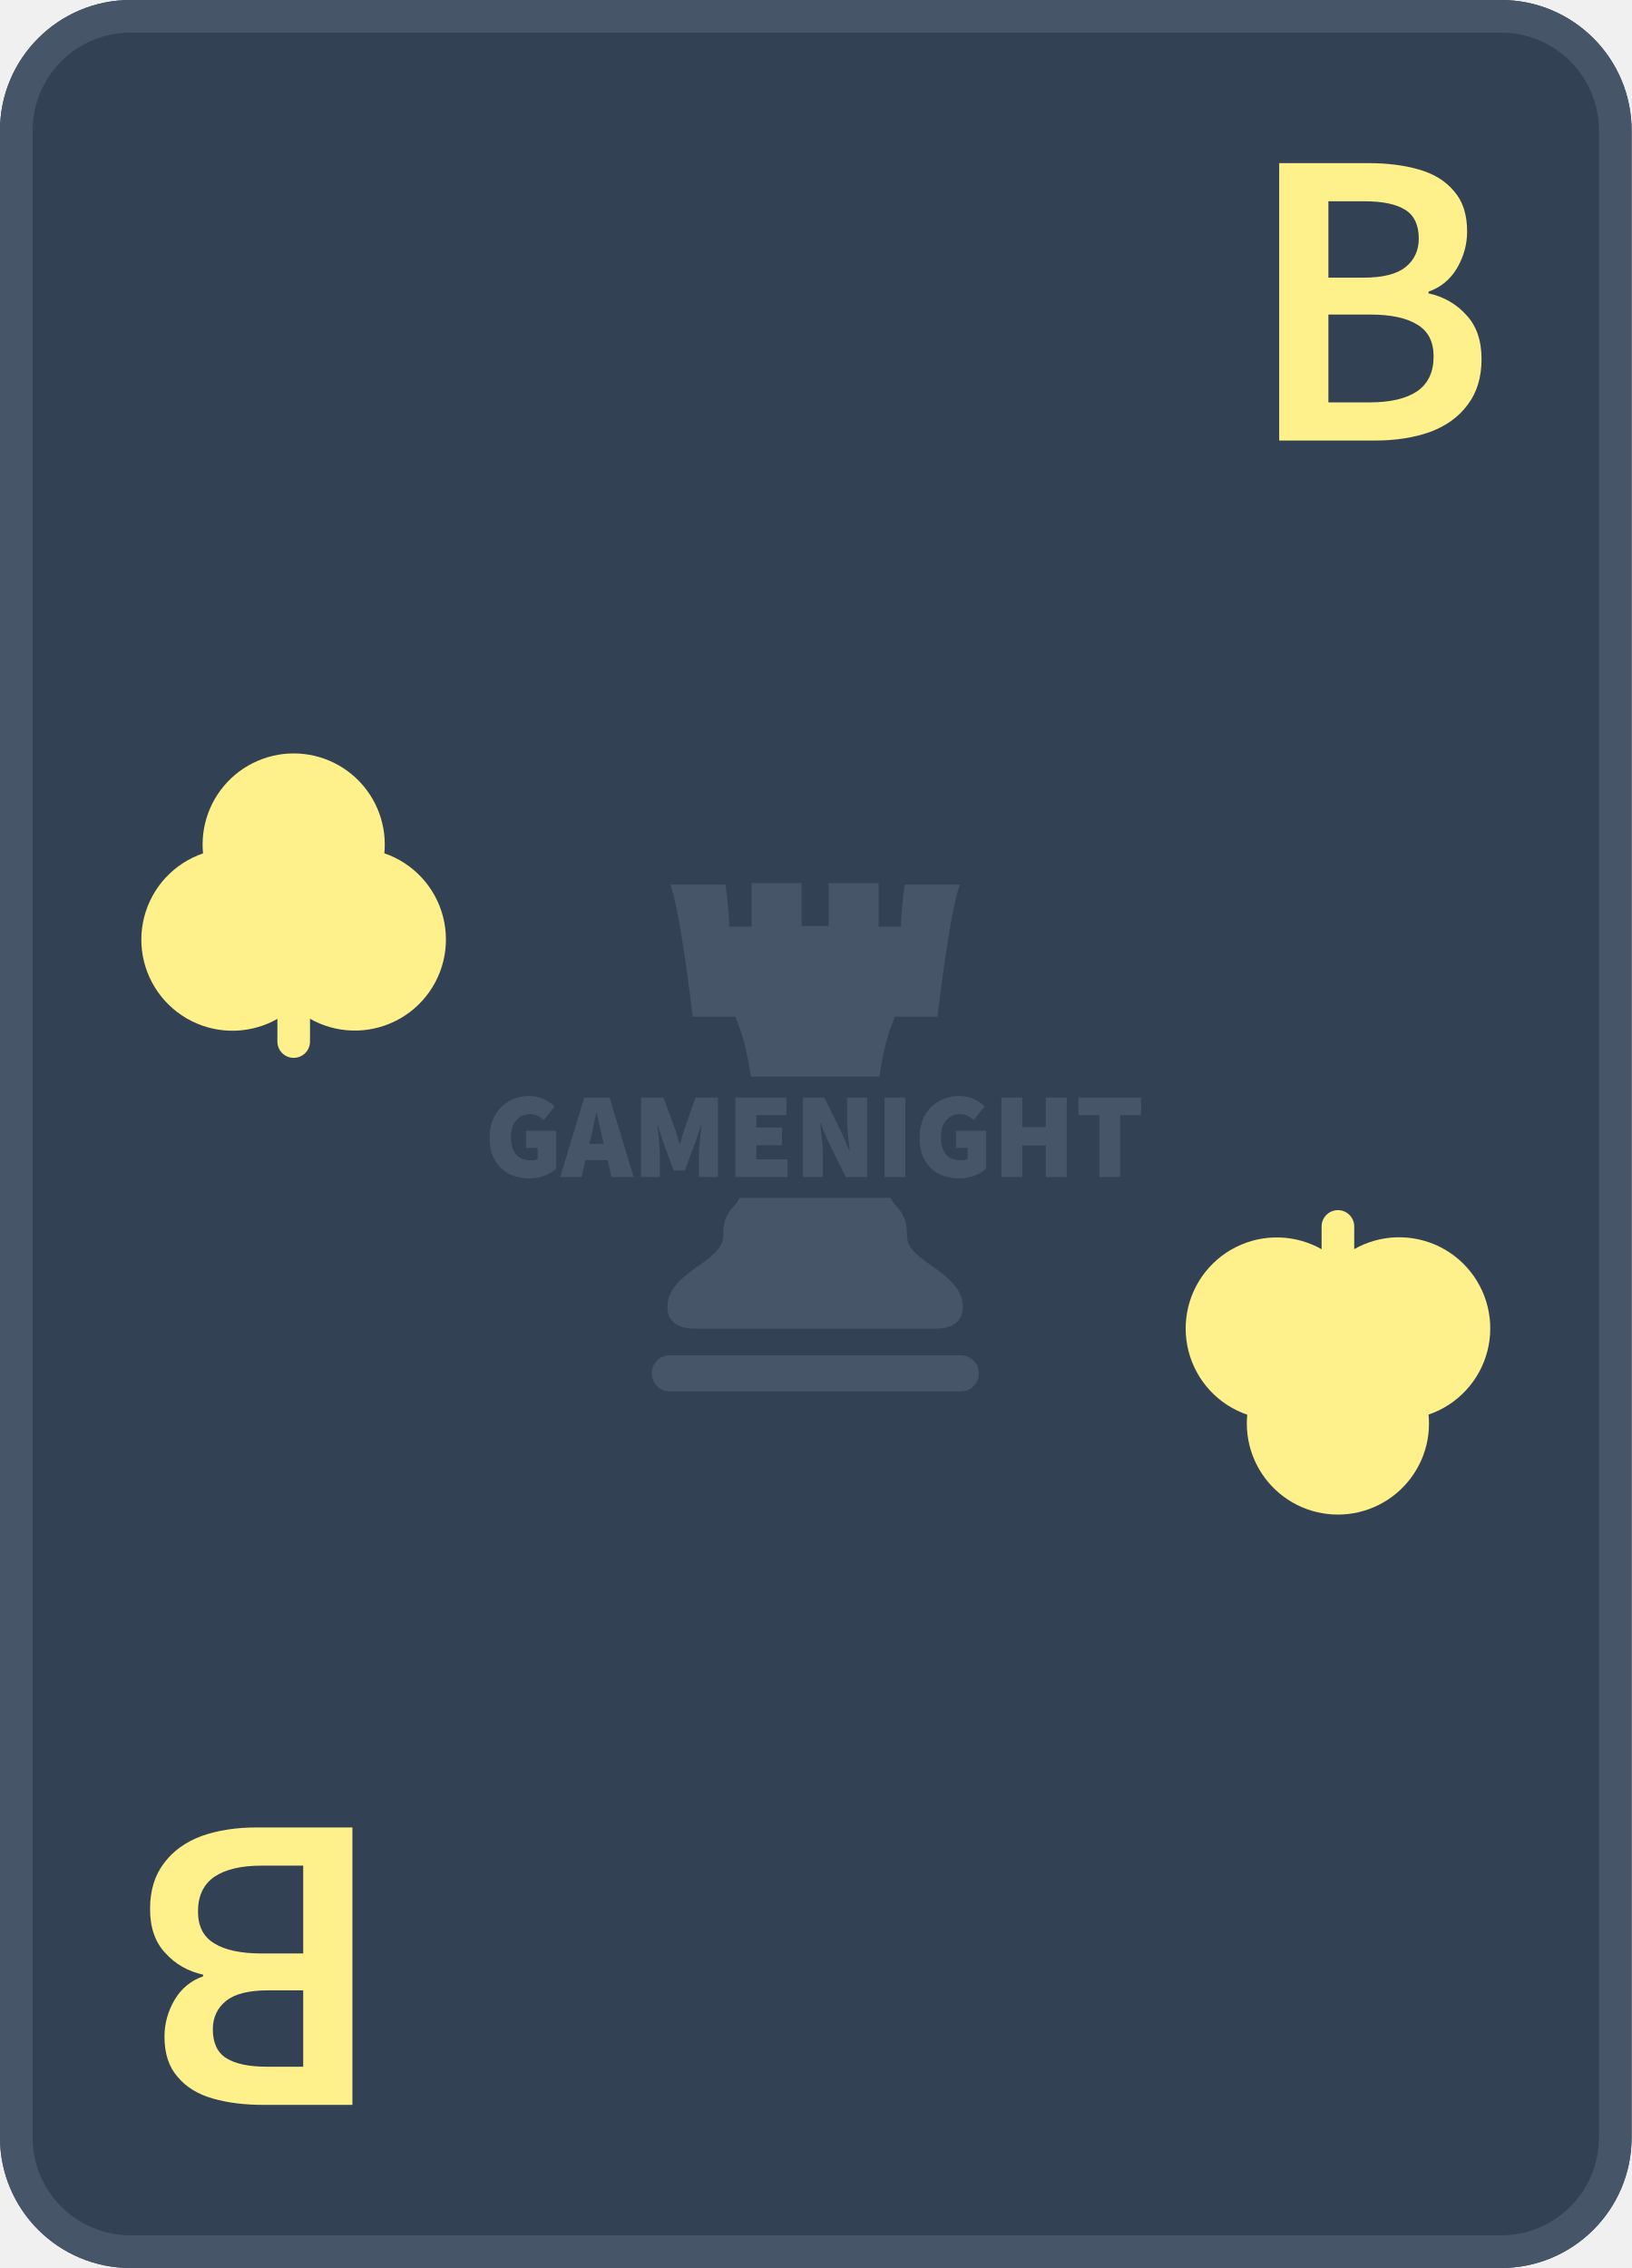
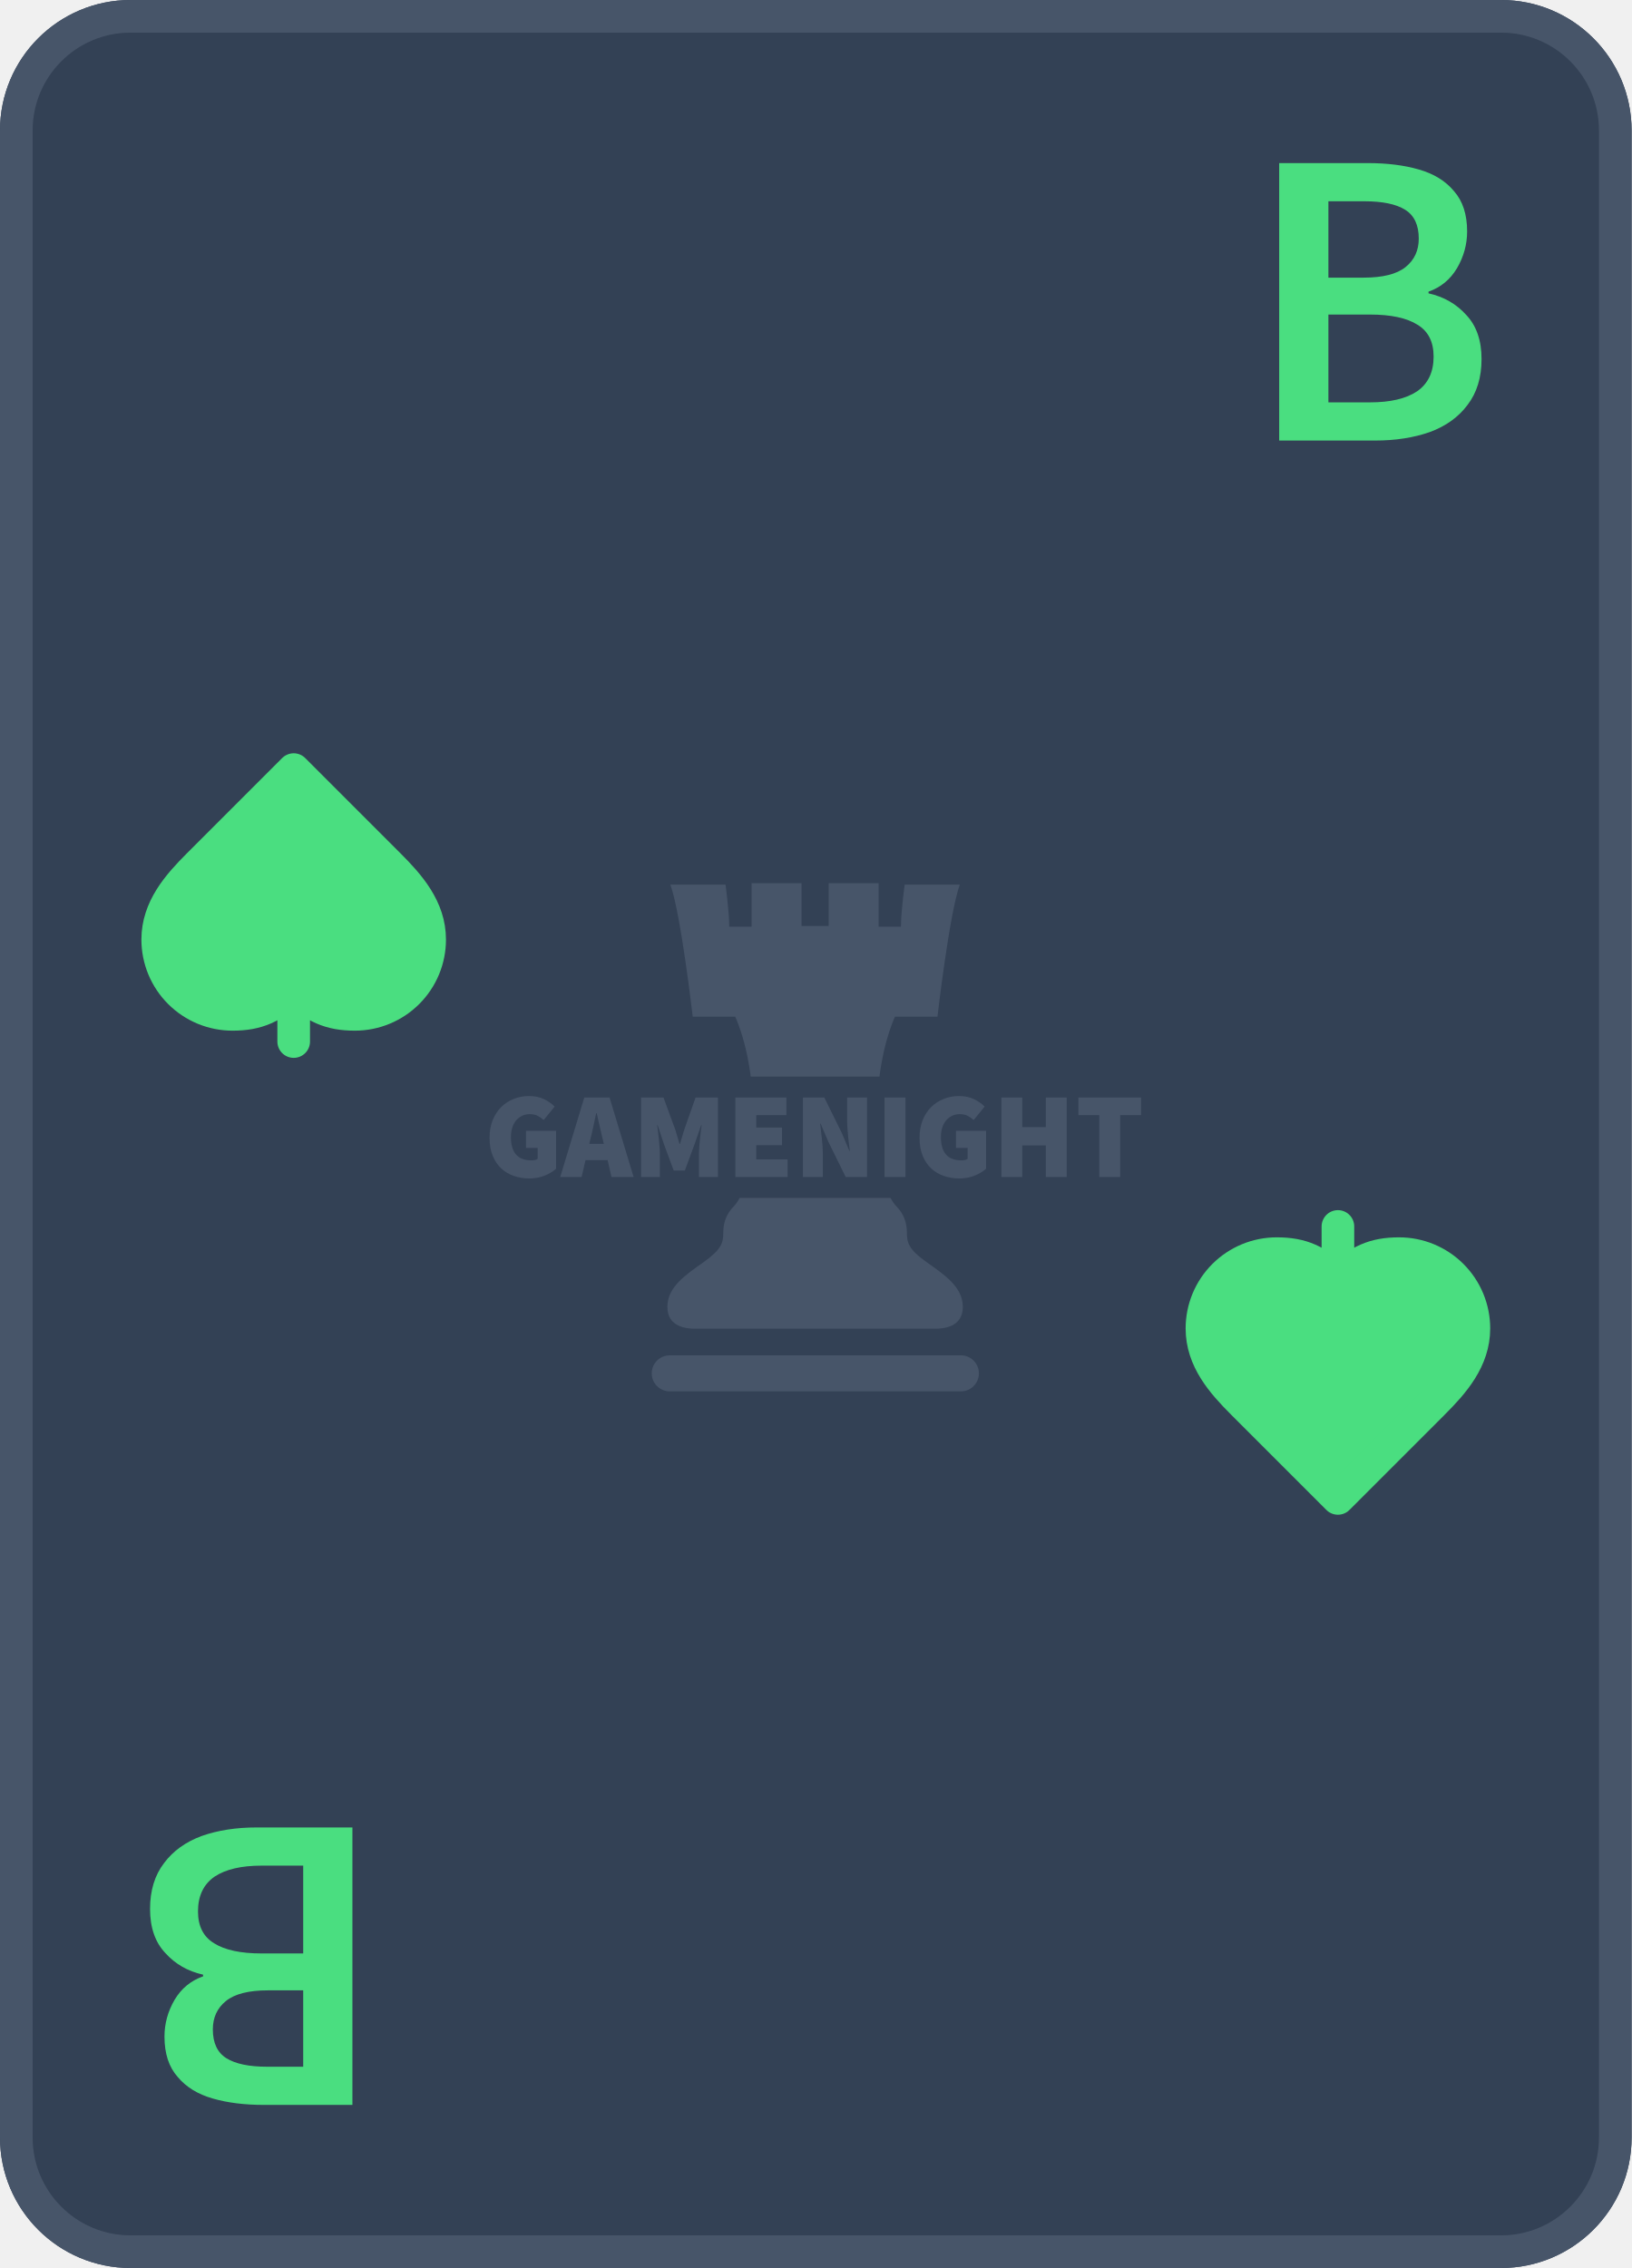
<svg xmlns="http://www.w3.org/2000/svg" width="200" height="278" viewBox="0 0 200 278" fill="none">
-   <g clip-path="url(#clip0_139_7706)">
+   <g clip-path="url(#clip0_139_8282)">
    <rect width="200" height="278" rx="16" fill="#334155" />
-     <path d="M156.802 54V19.992H167.67C170.028 19.992 172.108 20.252 173.91 20.772C175.748 21.292 177.186 22.176 178.226 23.424C179.301 24.637 179.838 26.284 179.838 28.364C179.838 29.959 179.422 31.467 178.59 32.888C177.758 34.275 176.597 35.228 175.106 35.748V35.956C176.978 36.372 178.521 37.256 179.734 38.608C180.982 39.925 181.606 41.728 181.606 44.016C181.606 46.269 181.034 48.141 179.89 49.632C178.781 51.123 177.238 52.232 175.262 52.96C173.286 53.653 171.05 54 168.554 54H156.802ZM162.834 34.032H167.15C169.508 34.032 171.224 33.599 172.298 32.732C173.373 31.865 173.91 30.704 173.91 29.248C173.91 27.584 173.356 26.405 172.246 25.712C171.137 25.019 169.473 24.672 167.254 24.672H162.834V34.032ZM162.834 49.32H167.93C170.426 49.32 172.35 48.869 173.702 47.968C175.054 47.032 175.73 45.611 175.73 43.704C175.73 41.901 175.072 40.601 173.754 39.804C172.437 38.972 170.496 38.556 167.93 38.556H162.834V49.32Z" fill="#FEF08A" />
-     <path d="M27.2 106.083C26.802 104.717 26.727 103.277 26.981 101.877C27.236 100.477 27.813 99.155 28.667 98.017C29.52 96.878 30.628 95.954 31.901 95.318C33.173 94.681 34.577 94.35 36 94.35C37.423 94.35 38.827 94.681 40.099 95.318C41.372 95.954 42.48 96.878 43.333 98.017C44.187 99.155 44.764 100.477 45.019 101.877C45.273 103.277 45.199 104.717 44.8 106.083C46.303 106.299 47.73 106.886 48.95 107.789C50.171 108.693 51.148 109.886 51.793 111.261C52.439 112.636 52.733 114.149 52.648 115.666C52.564 117.182 52.104 118.654 51.31 119.949C50.516 121.244 49.413 122.321 48.099 123.083C46.786 123.846 45.304 124.271 43.786 124.319C42.268 124.367 40.761 124.037 39.402 123.359C38.043 122.681 36.874 121.675 36 120.433C35.128 121.679 33.96 122.688 32.601 123.369C31.242 124.051 29.735 124.384 28.215 124.338C26.695 124.292 25.211 123.869 23.896 123.107C22.58 122.344 21.475 121.267 20.68 119.971C19.884 118.676 19.423 117.203 19.339 115.685C19.254 114.167 19.549 112.651 20.195 111.276C20.842 109.9 21.821 108.706 23.044 107.803C24.267 106.899 25.695 106.314 27.2 106.1V106.083Z" fill="#FEF08A" />
-     <path d="M36 120.433V127.667V120.433Z" fill="#FEF08A" />
-     <path d="M36 120.433C36.874 121.675 38.043 122.681 39.402 123.359C40.761 124.037 42.268 124.367 43.786 124.319C45.304 124.271 46.786 123.846 48.099 123.083C49.413 122.321 50.516 121.244 51.31 119.949C52.104 118.654 52.564 117.182 52.648 115.666C52.733 114.149 52.439 112.636 51.793 111.261C51.148 109.886 50.171 108.693 48.95 107.789C47.73 106.886 46.303 106.299 44.8 106.083C45.199 104.717 45.273 103.277 45.019 101.877C44.764 100.477 44.187 99.155 43.333 98.017C42.48 96.878 41.372 95.954 40.099 95.318C38.827 94.681 37.423 94.35 36 94.35C34.577 94.35 33.173 94.681 31.901 95.318C30.628 95.954 29.52 96.878 28.667 98.017C27.813 99.155 27.236 100.477 26.981 101.877C26.727 103.277 26.802 104.717 27.2 106.083V106.1C25.695 106.314 24.267 106.899 23.044 107.803C21.821 108.706 20.842 109.9 20.195 111.276C19.549 112.651 19.254 114.167 19.339 115.685C19.423 117.203 19.884 118.676 20.68 119.971C21.475 121.267 22.58 122.344 23.896 123.107C25.211 123.869 26.695 124.292 28.215 124.338C29.735 124.384 31.242 124.051 32.601 123.369C33.96 122.688 35.128 121.679 36 120.433ZM36 120.433V127.667" stroke="#FEF08A" stroke-width="4" stroke-linecap="round" stroke-linejoin="round" />
-     <path d="M43.198 224V258.008H32.33C29.972 258.008 27.892 257.748 26.09 257.228C24.252 256.708 22.814 255.824 21.774 254.576C20.699 253.363 20.162 251.716 20.162 249.636C20.162 248.041 20.578 246.533 21.41 245.112C22.242 243.725 23.403 242.772 24.894 242.252V242.044C23.022 241.628 21.479 240.744 20.266 239.392C19.018 238.075 18.394 236.272 18.394 233.984C18.394 231.731 18.966 229.859 20.11 228.368C21.219 226.877 22.762 225.768 24.738 225.04C26.714 224.347 28.95 224 31.446 224H43.198ZM37.166 243.968H32.85C30.492 243.968 28.776 244.401 27.702 245.268C26.627 246.135 26.09 247.296 26.09 248.752C26.09 250.416 26.644 251.595 27.754 252.288C28.863 252.981 30.527 253.328 32.746 253.328H37.166V243.968ZM37.166 228.68H32.07C29.574 228.68 27.65 229.131 26.298 230.032C24.946 230.968 24.27 232.389 24.27 234.296C24.27 236.099 24.928 237.399 26.246 238.196C27.563 239.028 29.504 239.444 32.07 239.444H37.166V228.68Z" fill="#FEF08A" />
-     <path d="M172.8 171.917C173.198 173.283 173.273 174.723 173.019 176.123C172.764 177.523 172.187 178.845 171.333 179.983C170.479 181.122 169.372 182.046 168.099 182.682C166.827 183.319 165.423 183.65 164 183.65C162.577 183.65 161.173 183.319 159.901 182.682C158.628 182.046 157.521 181.122 156.667 179.983C155.813 178.845 155.236 177.523 154.981 176.123C154.727 174.723 154.802 173.283 155.2 171.917C153.697 171.701 152.271 171.114 151.05 170.211C149.829 169.307 148.852 168.114 148.207 166.739C147.561 165.364 147.267 163.851 147.352 162.334C147.436 160.818 147.896 159.346 148.69 158.051C149.484 156.756 150.587 155.679 151.901 154.917C153.214 154.154 154.696 153.729 156.214 153.681C157.732 153.633 159.239 153.963 160.598 154.641C161.957 155.319 163.126 156.325 164 157.567C164.872 156.321 166.04 155.312 167.399 154.631C168.758 153.949 170.265 153.616 171.785 153.662C173.305 153.708 174.789 154.131 176.104 154.893C177.42 155.656 178.525 156.733 179.321 158.029C180.116 159.324 180.577 160.797 180.661 162.315C180.746 163.833 180.451 165.349 179.805 166.724C179.158 168.1 178.179 169.294 176.956 170.197C175.733 171.101 174.305 171.686 172.8 171.9V171.917Z" fill="#FEF08A" />
-     <path d="M164 157.567V150.333V157.567Z" fill="#FEF08A" />
-     <path d="M164 157.567C163.126 156.325 161.957 155.319 160.598 154.641C159.239 153.963 157.732 153.633 156.214 153.681C154.696 153.729 153.214 154.154 151.901 154.917C150.587 155.679 149.484 156.756 148.69 158.051C147.896 159.346 147.436 160.818 147.352 162.334C147.267 163.851 147.561 165.364 148.207 166.739C148.852 168.114 149.829 169.307 151.05 170.211C152.271 171.114 153.697 171.701 155.2 171.917C154.802 173.283 154.727 174.723 154.981 176.123C155.236 177.523 155.813 178.845 156.667 179.983C157.521 181.122 158.628 182.046 159.901 182.682C161.173 183.319 162.577 183.65 164 183.65C165.423 183.65 166.827 183.319 168.099 182.682C169.372 182.046 170.479 181.122 171.333 179.983C172.187 178.845 172.764 177.523 173.019 176.123C173.273 174.723 173.198 173.283 172.8 171.917V171.9C174.305 171.686 175.733 171.101 176.956 170.197C178.179 169.294 179.158 168.1 179.805 166.724C180.451 165.349 180.746 163.833 180.661 162.315C180.577 160.797 180.116 159.324 179.321 158.029C178.525 156.733 177.42 155.656 176.104 154.893C174.789 154.131 173.305 153.708 171.785 153.662C170.265 153.616 168.758 153.949 167.399 154.631C166.04 155.312 164.872 156.321 164 157.567ZM164 157.567V150.333" stroke="#FEF08A" stroke-width="4" stroke-linecap="round" stroke-linejoin="round" />
-     <g clip-path="url(#clip1_139_7706)">
-       <g clip-path="url(#clip2_139_7706)">
-         <g clip-path="url(#clip3_139_7706)">
-           <g clip-path="url(#clip4_139_7706)">
-             <g clip-path="url(#clip5_139_7706)">
-               <g clip-path="url(#clip6_139_7706)">
-                 <g clip-path="url(#clip7_139_7706)">
-                   <g clip-path="url(#clip8_139_7706)">
-                     <g clip-path="url(#clip9_139_7706)">
-                       <g clip-path="url(#clip10_139_7706)">
-                         <g clip-path="url(#clip11_139_7706)">
-                           <path d="M64.891 144.448C64.216 144.448 63.581 144.345 62.986 144.14C62.39 143.936 61.872 143.626 61.431 143.211C60.988 142.797 60.641 142.278 60.389 141.655C60.135 141.03 60.008 140.302 60.008 139.473C60.008 138.654 60.136 137.927 60.395 137.291C60.653 136.658 61.003 136.124 61.446 135.688C61.887 135.254 62.4 134.923 62.986 134.693C63.571 134.463 64.187 134.348 64.832 134.348C65.546 134.348 66.165 134.475 66.687 134.729C67.207 134.985 67.641 135.287 67.989 135.637L66.648 137.285C66.41 137.076 66.16 136.903 65.898 136.767C65.634 136.633 65.308 136.566 64.921 136.566C64.594 136.566 64.291 136.631 64.013 136.761C63.735 136.891 63.492 137.076 63.283 137.315C63.075 137.555 62.914 137.85 62.801 138.2C62.686 138.549 62.628 138.944 62.628 139.383C62.628 140.302 62.832 141.007 63.239 141.496C63.646 141.986 64.286 142.231 65.159 142.231C65.298 142.231 65.435 142.216 65.57 142.186C65.703 142.156 65.815 142.111 65.904 142.051V140.702H64.475V138.604H68.167V143.25C67.82 143.579 67.358 143.861 66.782 144.095C66.207 144.33 65.576 144.448 64.891 144.448ZM72.396 139.533L72.232 140.208H74.019L73.855 139.533C73.736 139.064 73.617 138.554 73.498 138.005C73.379 137.455 73.26 136.936 73.14 136.446H73.081C72.972 136.946 72.859 137.467 72.744 138.011C72.631 138.556 72.515 139.064 72.396 139.533ZM71.294 144.268H68.673L71.622 134.528H74.719L77.667 144.268H74.957L74.481 142.201H71.77L71.294 144.268ZM80.883 144.268H78.587V134.528H81.33L82.789 138.514C82.878 138.784 82.963 139.064 83.042 139.353C83.122 139.643 83.206 139.933 83.295 140.223H83.352C83.443 139.933 83.529 139.643 83.608 139.353C83.685 139.064 83.77 138.784 83.861 138.514L85.261 134.528H88.001V144.268H85.678V141.391C85.678 141.142 85.69 140.867 85.713 140.567C85.739 140.267 85.767 139.96 85.797 139.644C85.827 139.33 85.861 139.024 85.901 138.724C85.939 138.424 85.974 138.155 86.005 137.915H85.946L85.139 140.253L83.948 143.474H82.581L81.389 140.253L80.615 137.915H80.556C80.583 138.155 80.618 138.424 80.66 138.724C80.7 139.024 80.734 139.33 80.764 139.644C80.794 139.96 80.821 140.267 80.844 140.567C80.87 140.867 80.883 141.142 80.883 141.391V144.268ZM96.544 144.268H90.142V134.528H96.395V136.686H92.703V138.215H95.859V140.372H92.703V142.111H96.544V144.268ZM100.862 144.268H98.421V134.528H101.041L103.185 138.874L104.108 141.062H104.168C104.138 140.802 104.103 140.517 104.064 140.208C104.024 139.898 103.989 139.58 103.96 139.254C103.93 138.931 103.903 138.606 103.879 138.28C103.853 137.957 103.84 137.645 103.84 137.345V134.528H106.282V144.268H103.662L101.518 139.908L100.594 137.735H100.535C100.594 138.294 100.664 138.904 100.743 139.563C100.823 140.223 100.862 140.852 100.862 141.451V144.268ZM110.988 144.268H108.427V134.528H110.988V144.268ZM117.599 144.448C116.924 144.448 116.288 144.345 115.693 144.14C115.097 143.936 114.578 143.626 114.135 143.211C113.695 142.797 113.347 142.278 113.093 141.655C112.841 141.03 112.715 140.302 112.715 139.473C112.715 138.654 112.844 137.927 113.102 137.291C113.36 136.658 113.709 136.124 114.15 135.688C114.593 135.254 115.107 134.923 115.693 134.693C116.278 134.463 116.894 134.348 117.539 134.348C118.254 134.348 118.871 134.475 119.391 134.729C119.914 134.985 120.348 135.287 120.696 135.637L119.356 137.285C119.117 137.076 118.866 136.903 118.602 136.767C118.34 136.633 118.016 136.566 117.628 136.566C117.301 136.566 116.998 136.631 116.72 136.761C116.442 136.891 116.199 137.076 115.991 137.315C115.782 137.555 115.62 137.85 115.505 138.2C115.392 138.549 115.335 138.944 115.335 139.383C115.335 140.302 115.539 141.007 115.946 141.496C116.353 141.986 116.993 142.231 117.867 142.231C118.006 142.231 118.142 142.216 118.275 142.186C118.41 142.156 118.522 142.111 118.611 142.051V140.702H117.182V138.604H120.875V143.25C120.527 143.579 120.065 143.861 119.49 144.095C118.914 144.33 118.284 144.448 117.599 144.448ZM125.309 144.268H122.748V134.528H125.309V138.155H128.197V134.528H130.758V144.268H128.197V140.402H125.309V144.268ZM137.31 144.268H134.749V136.686H132.188V134.528H139.871V136.686H137.31V144.268Z" fill="#475569" />
+     <path d="M156.802 54V19.992H167.67C170.028 19.992 172.108 20.252 173.91 20.772C175.748 21.292 177.186 22.176 178.226 23.424C179.301 24.637 179.838 26.284 179.838 28.364C179.838 29.959 179.422 31.467 178.59 32.888C177.758 34.275 176.597 35.228 175.106 35.748V35.956C176.978 36.372 178.521 37.256 179.734 38.608C180.982 39.925 181.606 41.728 181.606 44.016C181.606 46.269 181.034 48.141 179.89 49.632C178.781 51.123 177.238 52.232 175.262 52.96C173.286 53.653 171.05 54 168.554 54H156.802ZM162.834 34.032H167.15C169.508 34.032 171.224 33.599 172.298 32.732C173.373 31.865 173.91 30.704 173.91 29.248C173.91 27.584 173.356 26.405 172.246 25.712C171.137 25.019 169.473 24.672 167.254 24.672H162.834V34.032ZM162.834 49.32H167.93C170.426 49.32 172.35 48.869 173.702 47.968C175.054 47.032 175.73 45.611 175.73 43.704C175.73 41.901 175.072 40.601 173.754 39.804C172.437 38.972 170.496 38.556 167.93 38.556H162.834V49.32Z" fill="#4ADE80" />
+     <path d="M47.667 106C50.167 108.5 52.667 111.333 52.667 115.167C52.667 116.37 52.43 117.562 51.969 118.675C51.508 119.787 50.833 120.797 49.982 121.648C48.263 123.368 45.931 124.333 43.5 124.333C40.5 124.333 38.5 123.5 36 121C33.5 123.5 31.5 124.333 28.5 124.333C27.296 124.333 26.104 124.096 24.992 123.636C23.88 123.175 22.869 122.5 22.018 121.648C21.167 120.797 20.492 119.787 20.031 118.675C19.57 117.562 19.333 116.37 19.333 115.167C19.333 111.333 21.833 108.5 24.333 106L36 94.333L47.667 106Z" fill="#4ADE80" />
+     <path d="M36 121V127.667V121Z" fill="#4ADE80" />
+     <path d="M36 121C38.5 123.5 40.5 124.333 43.5 124.333C45.931 124.333 48.263 123.368 49.982 121.648C50.833 120.797 51.508 119.787 51.969 118.675C52.43 117.562 52.667 116.37 52.667 115.167C52.667 111.333 50.167 108.5 47.667 106L36 94.333L24.333 106C21.833 108.5 19.333 111.333 19.333 115.167C19.333 116.37 19.57 117.562 20.031 118.675C20.492 119.787 21.167 120.797 22.018 121.648C22.869 122.5 23.88 123.175 24.992 123.636C26.104 124.096 27.296 124.333 28.5 124.333C31.5 124.333 33.5 123.5 36 121ZM36 121V127.667" stroke="#4ADE80" stroke-width="4" stroke-linecap="round" stroke-linejoin="round" />
+     <path d="M43.198 224V258.008H32.33C29.972 258.008 27.892 257.748 26.09 257.228C24.252 256.708 22.814 255.824 21.774 254.576C20.699 253.363 20.162 251.716 20.162 249.636C20.162 248.041 20.578 246.533 21.41 245.112C22.242 243.725 23.403 242.772 24.894 242.252V242.044C23.022 241.628 21.479 240.744 20.266 239.392C19.018 238.075 18.394 236.272 18.394 233.984C18.394 231.731 18.966 229.859 20.11 228.368C21.219 226.877 22.762 225.768 24.738 225.04C26.714 224.347 28.95 224 31.446 224H43.198ZM37.166 243.968H32.85C30.492 243.968 28.776 244.401 27.702 245.268C26.627 246.135 26.09 247.296 26.09 248.752C26.09 250.416 26.644 251.595 27.754 252.288C28.863 252.981 30.527 253.328 32.746 253.328H37.166V243.968ZM37.166 228.68H32.07C29.574 228.68 27.65 229.131 26.298 230.032C24.946 230.968 24.27 232.389 24.27 234.296C24.27 236.099 24.928 237.399 26.246 238.196C27.563 239.028 29.504 239.444 32.07 239.444H37.166V228.68Z" fill="#4ADE80" />
+     <path d="M152.333 172C149.833 169.5 147.333 166.667 147.333 162.833C147.333 161.63 147.57 160.438 148.031 159.325C148.492 158.213 149.167 157.203 150.018 156.352C151.737 154.632 154.069 153.667 156.5 153.667C159.5 153.667 161.5 154.5 164 157C166.5 154.5 168.5 153.667 171.5 153.667C172.704 153.667 173.896 153.904 175.008 154.364C176.12 154.825 177.131 155.5 177.982 156.352C178.833 157.203 179.508 158.213 179.969 159.325C180.43 160.438 180.667 161.63 180.667 162.833C180.667 166.667 178.167 169.5 175.667 172L164 183.667L152.333 172Z" fill="#4ADE80" />
+     <path d="M164 157V150.333V157Z" fill="#4ADE80" />
+     <path d="M164 157C161.5 154.5 159.5 153.667 156.5 153.667C154.069 153.667 151.737 154.632 150.018 156.352C149.167 157.203 148.492 158.213 148.031 159.325C147.57 160.438 147.333 161.63 147.333 162.833C147.333 166.667 149.833 169.5 152.333 172L164 183.667L175.667 172C178.167 169.5 180.667 166.667 180.667 162.833C180.667 161.63 180.43 160.438 179.969 159.325C179.508 158.213 178.833 157.203 177.982 156.352C177.131 155.5 176.12 154.825 175.008 154.364C173.896 153.904 172.704 153.667 171.5 153.667C168.5 153.667 166.5 154.5 164 157ZM164 157V150.333" stroke="#4ADE80" stroke-width="4" stroke-linecap="round" stroke-linejoin="round" />
+     <g clip-path="url(#clip1_139_8282)">
+       <g clip-path="url(#clip2_139_8282)">
+         <g clip-path="url(#clip3_139_8282)">
+           <g clip-path="url(#clip4_139_8282)">
+             <g clip-path="url(#clip5_139_8282)">
+               <g clip-path="url(#clip6_139_8282)">
+                 <g clip-path="url(#clip7_139_8282)">
+                   <g clip-path="url(#clip8_139_8282)">
+                     <g clip-path="url(#clip9_139_8282)">
+                       <g clip-path="url(#clip10_139_8282)">
+                         <g clip-path="url(#clip11_139_8282)">
+                           <path d="M64.891 144.448C64.216 144.448 63.581 144.345 62.986 144.14C62.39 143.936 61.872 143.626 61.431 143.211C60.988 142.797 60.641 142.279 60.389 141.655C60.135 141.03 60.008 140.303 60.008 139.473C60.008 138.654 60.136 137.927 60.395 137.292C60.653 136.658 61.003 136.124 61.446 135.688C61.887 135.255 62.4 134.923 62.986 134.693C63.571 134.463 64.187 134.348 64.832 134.348C65.546 134.348 66.165 134.475 66.687 134.729C67.207 134.985 67.641 135.288 67.989 135.637L66.648 137.286C66.41 137.076 66.16 136.903 65.898 136.767C65.634 136.633 65.308 136.566 64.921 136.566C64.594 136.566 64.291 136.631 64.013 136.761C63.735 136.891 63.492 137.076 63.283 137.315C63.075 137.555 62.914 137.85 62.801 138.2C62.686 138.549 62.628 138.944 62.628 139.383C62.628 140.303 62.832 141.007 63.239 141.496C63.646 141.986 64.286 142.231 65.159 142.231C65.298 142.231 65.435 142.216 65.57 142.186C65.703 142.156 65.815 142.111 65.904 142.051V140.702H64.475V138.604H68.167V143.25C67.82 143.579 67.358 143.861 66.782 144.095C66.207 144.33 65.576 144.448 64.891 144.448ZM72.396 139.533L72.232 140.208H74.019L73.855 139.533C73.736 139.064 73.617 138.554 73.498 138.005C73.379 137.455 73.26 136.936 73.14 136.446H73.081C72.972 136.946 72.859 137.467 72.744 138.011C72.631 138.556 72.515 139.064 72.396 139.533ZM71.294 144.269H68.673L71.622 134.528H74.719L77.667 144.269H74.957L74.481 142.201H71.77L71.294 144.269ZM80.883 144.269H78.587V134.528H81.33L82.789 138.514C82.878 138.784 82.963 139.064 83.042 139.353C83.122 139.643 83.206 139.933 83.295 140.223H83.352C83.443 139.933 83.529 139.643 83.608 139.353C83.685 139.064 83.77 138.784 83.861 138.514L85.261 134.528H88.001V144.269H85.678V141.391C85.678 141.142 85.69 140.867 85.713 140.567C85.739 140.268 85.767 139.96 85.797 139.644C85.827 139.33 85.861 139.024 85.901 138.724C85.939 138.424 85.974 138.155 86.005 137.915H85.946L85.139 140.253L83.948 143.474H82.581L81.389 140.253L80.615 137.915H80.556C80.583 138.155 80.618 138.424 80.66 138.724C80.7 139.024 80.734 139.33 80.764 139.644C80.794 139.96 80.821 140.268 80.844 140.567C80.87 140.867 80.883 141.142 80.883 141.391V144.269ZM96.544 144.269H90.142V134.528H96.395V136.686H92.703V138.215H95.859V140.372H92.703V142.111H96.544V144.269ZM100.862 144.269H98.421V134.528H101.041L103.185 138.874L104.108 141.062H104.168C104.138 140.802 104.103 140.517 104.064 140.208C104.024 139.898 103.989 139.58 103.96 139.255C103.93 138.931 103.903 138.606 103.879 138.281C103.853 137.957 103.84 137.645 103.84 137.345V134.528H106.282V144.269H103.662L101.518 139.908L100.594 137.735H100.535C100.594 138.295 100.664 138.904 100.743 139.563C100.823 140.223 100.862 140.852 100.862 141.451V144.269ZM110.988 144.269H108.427V134.528H110.988V144.269ZM117.599 144.448C116.924 144.448 116.288 144.345 115.693 144.14C115.097 143.936 114.578 143.626 114.135 143.211C113.695 142.797 113.347 142.279 113.093 141.655C112.841 141.03 112.715 140.303 112.715 139.473C112.715 138.654 112.844 137.927 113.102 137.292C113.36 136.658 113.709 136.124 114.15 135.688C114.593 135.255 115.107 134.923 115.693 134.693C116.278 134.463 116.894 134.348 117.539 134.348C118.254 134.348 118.871 134.475 119.391 134.729C119.914 134.985 120.348 135.288 120.696 135.637L119.356 137.286C119.117 137.076 118.866 136.903 118.602 136.767C118.34 136.633 118.016 136.566 117.628 136.566C117.301 136.566 116.998 136.631 116.72 136.761C116.442 136.891 116.199 137.076 115.991 137.315C115.782 137.555 115.62 137.85 115.505 138.2C115.392 138.549 115.335 138.944 115.335 139.383C115.335 140.303 115.539 141.007 115.946 141.496C116.353 141.986 116.993 142.231 117.867 142.231C118.006 142.231 118.142 142.216 118.275 142.186C118.41 142.156 118.522 142.111 118.611 142.051V140.702H117.182V138.604H120.875V143.25C120.527 143.579 120.065 143.861 119.49 144.095C118.914 144.33 118.284 144.448 117.599 144.448ZM125.309 144.269H122.748V134.528H125.309V138.155H128.197V134.528H130.758V144.269H128.197V140.402H125.309V144.269ZM137.31 144.269H134.749V136.686H132.188V134.528H139.871V136.686H137.31V144.269Z" fill="#475569" />
                        </g>
                      </g>
                    </g>
                  </g>
                </g>
              </g>
            </g>
-             <mask id="mask0_139_7706" style="mask-type:luminance" maskUnits="userSpaceOnUse" x="50" y="101" width="103" height="80">
+             <mask id="mask0_139_8282" style="mask-type:luminance" maskUnits="userSpaceOnUse" x="50" y="101" width="103" height="80">
              <path d="M153 101H50V181H153V101Z" fill="white" />
              <path d="M143.868 131.964H56.011V146.833H143.868V131.964Z" fill="black" />
            </mask>
-             <g mask="url(#mask0_139_7706)">
-               <g clip-path="url(#clip12_139_7706)">
+             <g mask="url(#mask0_139_8282)">
+               <g clip-path="url(#clip12_139_8282)">
                <path d="M113.541 154.678C111.348 153.115 111.167 152.288 111.167 151.096C111.167 149.905 110.801 148.797 109.888 147.878C108.979 146.96 107.513 144.016 107.513 136.569C107.513 129.121 109.707 124.619 109.707 124.619H114.914C114.914 124.619 116.373 111.93 117.652 108.437H110.894C110.894 108.437 110.438 111.748 110.438 113.587H107.697V108.254H101.577V113.496H98.249V108.254H92.127V113.587H89.389C89.389 111.748 88.936 108.438 88.936 108.438H82.172C83.453 111.931 84.913 124.62 84.913 124.62H90.12C90.12 124.62 92.314 129.123 92.314 136.569C92.314 144.016 90.852 146.96 89.939 147.879C89.026 148.798 88.658 149.905 88.658 151.097C88.658 152.288 88.477 153.116 86.282 154.679C84.094 156.242 81.807 157.714 81.807 160.196C81.807 162.678 84.185 162.866 85.189 162.866H114.639C115.642 162.866 118.021 162.678 118.021 160.196C118.021 157.714 115.732 156.242 113.541 154.678Z" fill="#475569" />
                <path d="M82.082 170.543C81.501 170.543 80.943 170.312 80.532 169.899C80.121 169.486 79.889 168.926 79.888 168.341C79.888 167.755 80.119 167.194 80.531 166.78C80.942 166.366 81.5 166.133 82.082 166.133H117.797C118.085 166.132 118.37 166.189 118.637 166.3C118.903 166.411 119.145 166.573 119.349 166.779C119.553 166.984 119.714 167.227 119.824 167.495C119.935 167.763 119.991 168.051 119.991 168.341C119.991 168.63 119.934 168.917 119.823 169.185C119.713 169.452 119.551 169.695 119.347 169.9C119.144 170.104 118.902 170.266 118.636 170.377C118.369 170.487 118.084 170.543 117.797 170.543H82.082Z" fill="#475569" />
              </g>
            </g>
          </g>
        </g>
      </g>
    </g>
  </g>
  <rect x="2" y="2" width="196" height="274" rx="14" stroke="#475569" stroke-width="4" />
  <defs>
-     <clipPath id="clip0_139_7706">
+     <clipPath id="clip0_139_8282">
      <rect width="200" height="278" rx="16" fill="white" />
    </clipPath>
-     <clipPath id="clip1_139_7706">
+     <clipPath id="clip1_139_8282">
      <rect width="100" height="63" fill="white" transform="translate(50 108)" />
    </clipPath>
-     <clipPath id="clip2_139_7706">
+     <clipPath id="clip2_139_8282">
      <rect width="100" height="63" fill="white" transform="translate(49.9394 107.898)" />
    </clipPath>
-     <clipPath id="clip3_139_7706">
+     <clipPath id="clip3_139_8282">
      <rect width="99.837" height="62.797" fill="white" transform="translate(50.0209 108)" />
    </clipPath>
-     <clipPath id="clip4_139_7706">
+     <clipPath id="clip4_139_8282">
      <rect width="99.837" height="62.797" fill="white" transform="translate(50.0209 108)" />
    </clipPath>
-     <clipPath id="clip5_139_7706">
+     <clipPath id="clip5_139_8282">
      <rect width="79.87" height="10.1" fill="white" transform="translate(60.0046 134.348)" />
    </clipPath>
-     <clipPath id="clip6_139_7706">
+     <clipPath id="clip6_139_8282">
      <rect width="79.87" height="10.1" fill="white" transform="translate(60.0046 134.348)" />
    </clipPath>
-     <clipPath id="clip7_139_7706">
+     <clipPath id="clip7_139_8282">
      <rect width="79.87" height="10.1" fill="white" transform="translate(60.0046 134.348)" />
    </clipPath>
-     <clipPath id="clip8_139_7706">
+     <clipPath id="clip8_139_8282">
      <rect width="79.87" height="10.1" fill="white" transform="translate(60.0046 134.348)" />
    </clipPath>
-     <clipPath id="clip9_139_7706">
+     <clipPath id="clip9_139_8282">
      <rect width="79.87" height="10.1" fill="white" transform="translate(60.0046 134.348)" />
    </clipPath>
-     <clipPath id="clip10_139_7706">
+     <clipPath id="clip10_139_8282">
      <rect width="79.87" height="10.1" fill="white" transform="translate(60.0046 134.348)" />
    </clipPath>
-     <clipPath id="clip11_139_7706">
+     <clipPath id="clip11_139_8282">
      <rect width="79.87" height="10.1" fill="white" transform="translate(60.0046 134.348)" />
    </clipPath>
-     <clipPath id="clip12_139_7706">
+     <clipPath id="clip12_139_8282">
      <rect width="40.102" height="62.289" fill="white" transform="translate(79.8882 108.254)" />
    </clipPath>
  </defs>
</svg>
